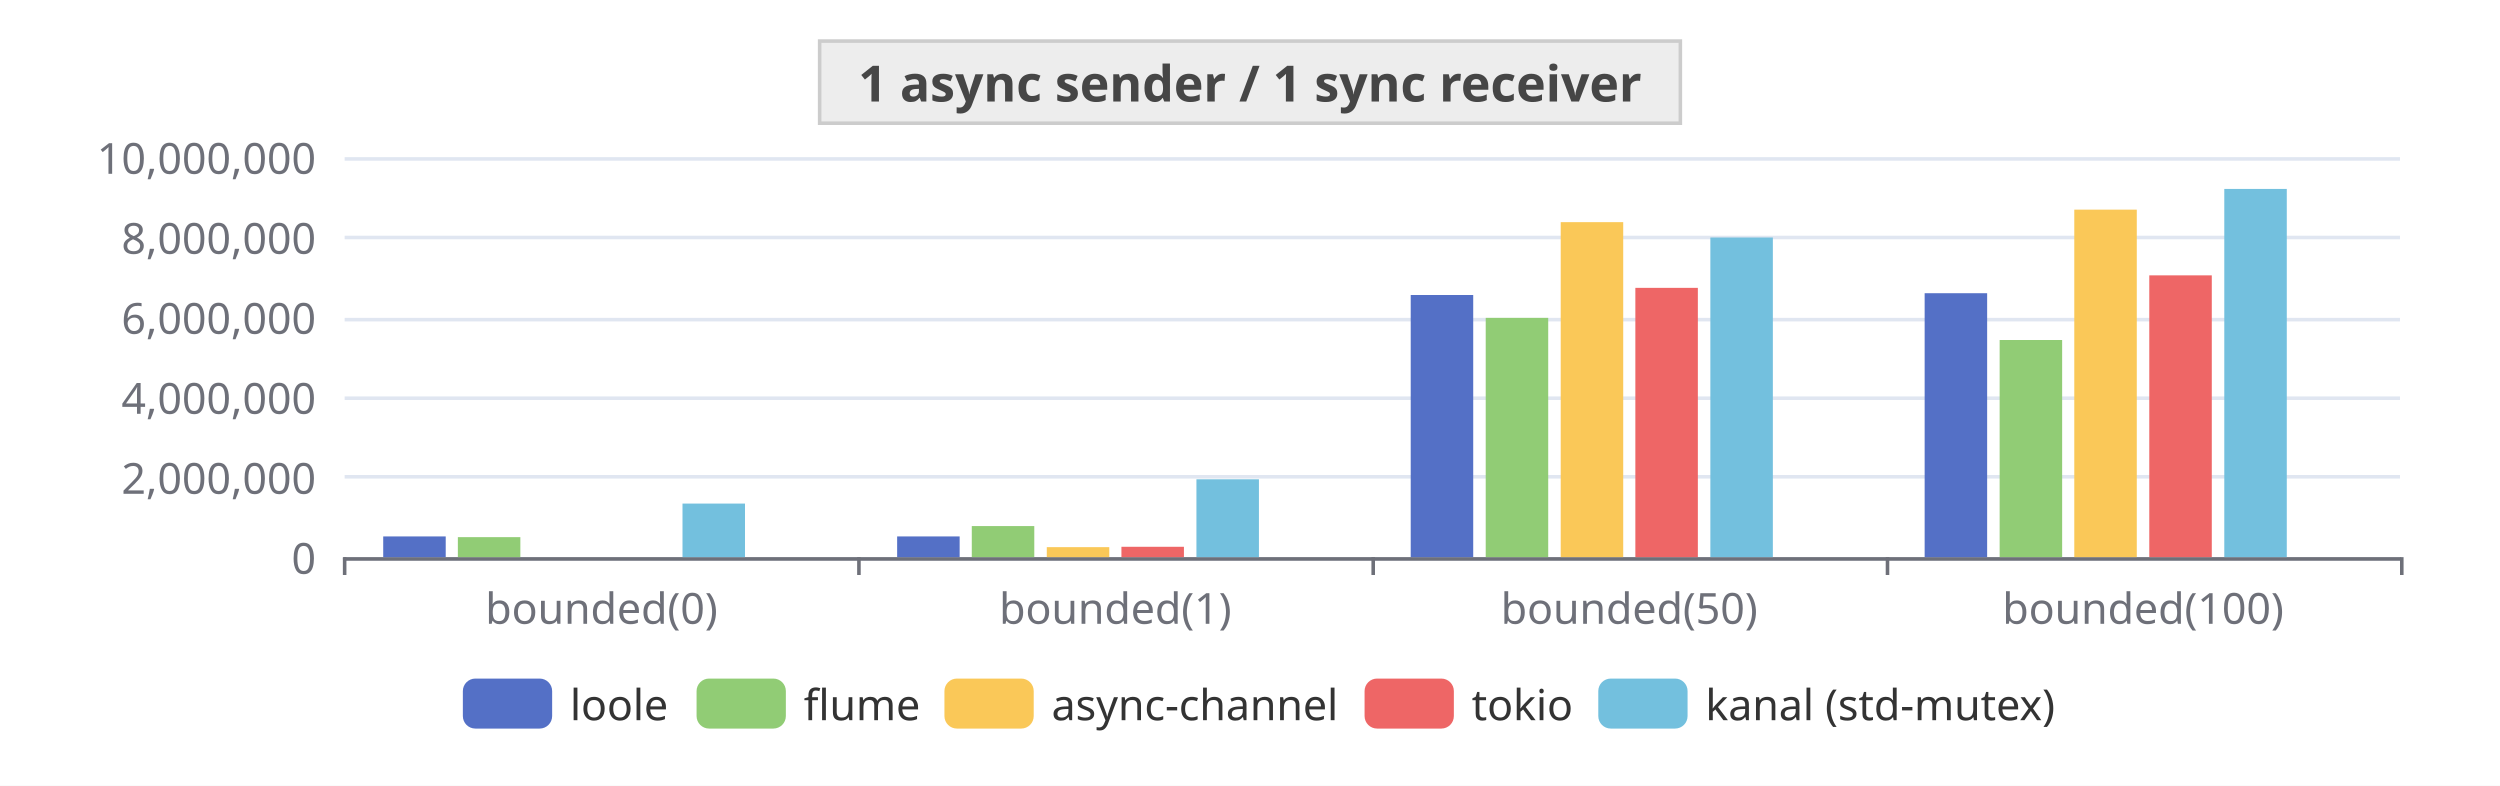
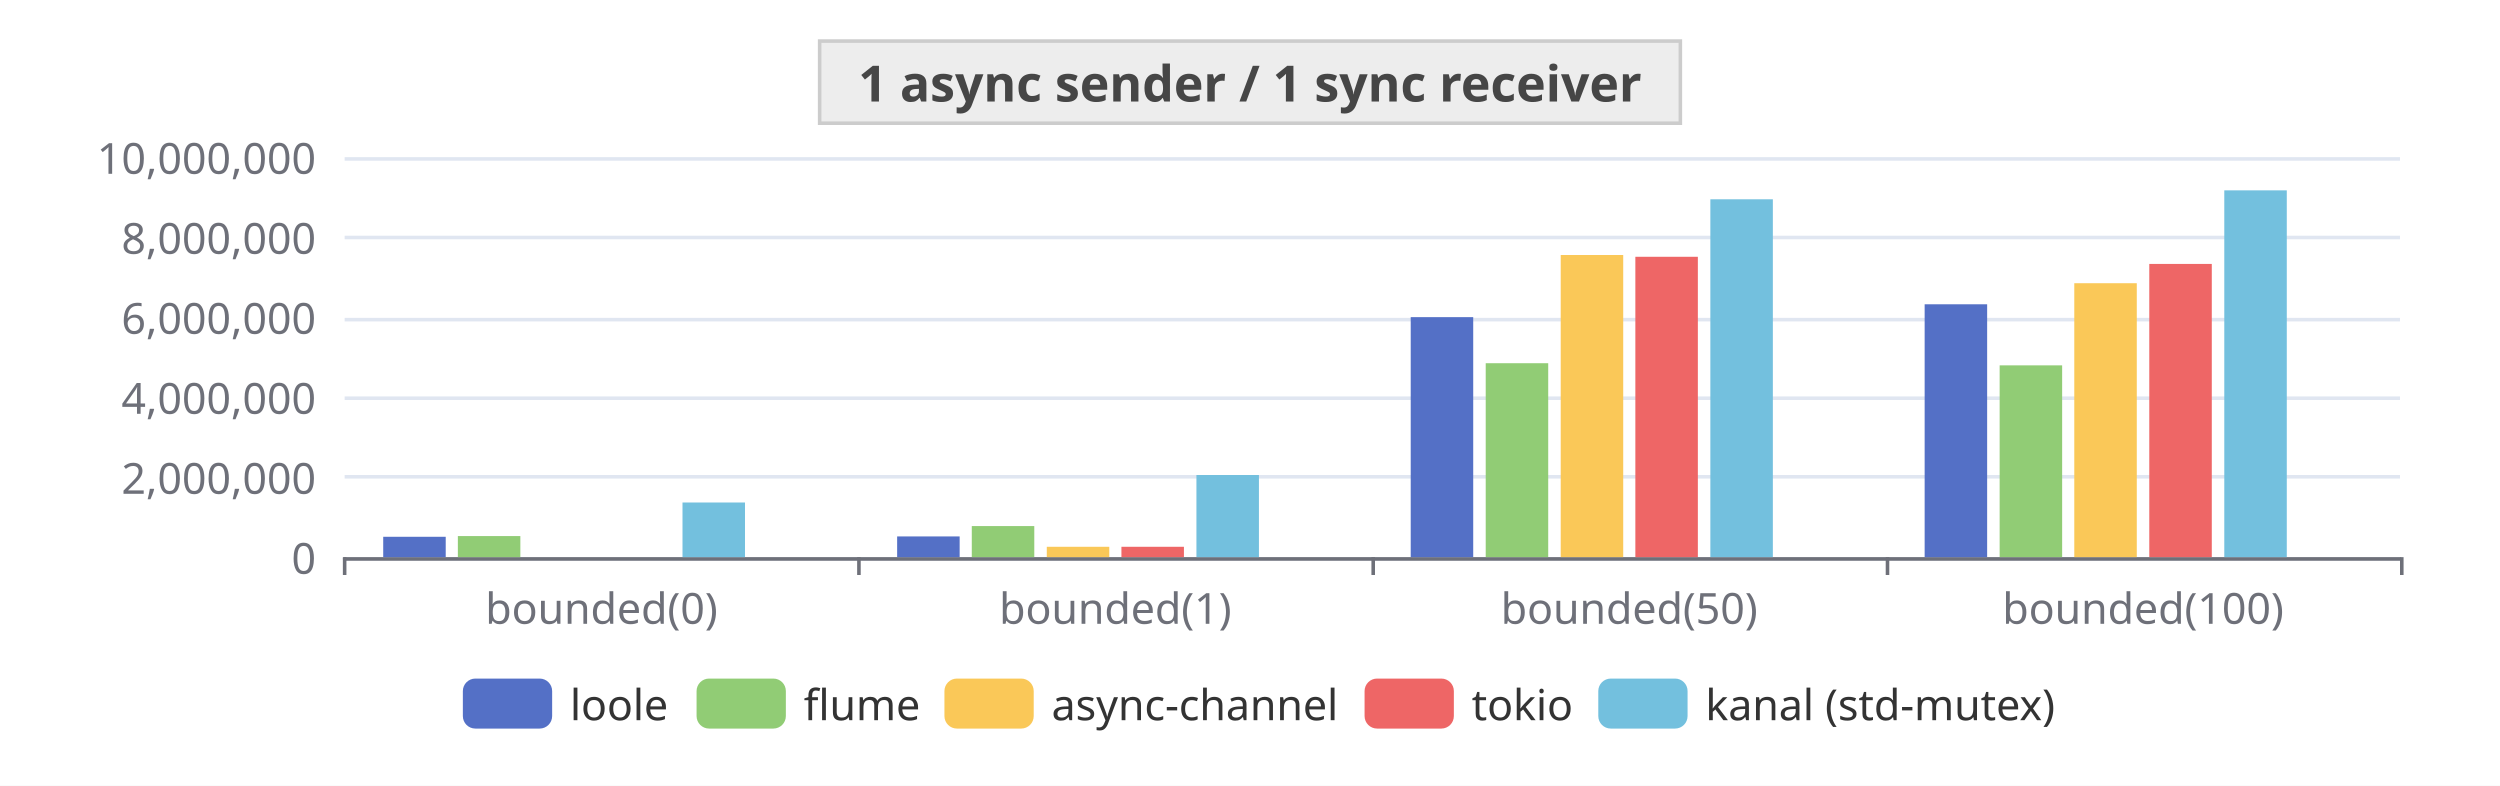
<svg xmlns="http://www.w3.org/2000/svg" width="700" height="220" version="1.1" baseProfile="full" viewBox="0 0 700 220">
  <rect width="700" height="220" x="0" y="0" id="0" fill="white" />
  <path d="M96.5 156.5L672 156.5" fill="none" stroke="#E0E6F1" />
  <path d="M96.5 133.5L672 133.5" fill="none" stroke="#E0E6F1" />
  <path d="M96.5 111.5L672 111.5" fill="none" stroke="#E0E6F1" />
  <path d="M96.5 89.5L672 89.5" fill="none" stroke="#E0E6F1" />
  <path d="M96.5 66.5L672 66.5" fill="none" stroke="#E0E6F1" />
  <path d="M96.5 44.5L672 44.5" fill="none" stroke="#E0E6F1" />
  <path d="M96.5 156.5L672 156.5" fill="none" stroke="#6E7079" stroke-linecap="round" />
  <path d="M96.5 156L96.5 161" fill="none" stroke="#6E7079" />
  <path d="M240.5 156L240.5 161" fill="none" stroke="#6E7079" />
  <path d="M384.5 156L384.5 161" fill="none" stroke="#6E7079" />
  <path d="M528.5 156L528.5 161" fill="none" stroke="#6E7079" />
  <path d="M672.5 156L672.5 161" fill="none" stroke="#6E7079" />
  <text dominant-baseline="central" text-anchor="end" style="font-size:12px;font-family:sans-serif;" transform="translate(88.48 156)" fill="#6E7079">0</text>
  <text dominant-baseline="central" text-anchor="end" style="font-size:12px;font-family:sans-serif;" transform="translate(88.48 133.6)" fill="#6E7079">2,000,000</text>
  <text dominant-baseline="central" text-anchor="end" style="font-size:12px;font-family:sans-serif;" transform="translate(88.48 111.2)" fill="#6E7079">4,000,000</text>
  <text dominant-baseline="central" text-anchor="end" style="font-size:12px;font-family:sans-serif;" transform="translate(88.48 88.8)" fill="#6E7079">6,000,000</text>
  <text dominant-baseline="central" text-anchor="end" style="font-size:12px;font-family:sans-serif;" transform="translate(88.48 66.4)" fill="#6E7079">8,000,000</text>
  <text dominant-baseline="central" text-anchor="end" style="font-size:12px;font-family:sans-serif;" transform="translate(88.48 44)" fill="#6E7079">10,000,000</text>
  <text dominant-baseline="central" text-anchor="middle" style="font-size:12px;font-family:sans-serif;" y="6" transform="translate(168.42 164)" fill="#6E7079">bounded(0)</text>
  <text dominant-baseline="central" text-anchor="middle" style="font-size:12px;font-family:sans-serif;" y="6" transform="translate(312.3 164)" fill="#6E7079">bounded(1)</text>
  <text dominant-baseline="central" text-anchor="middle" style="font-size:12px;font-family:sans-serif;" y="6" transform="translate(456.18 164)" fill="#6E7079">bounded(50)</text>
  <text dominant-baseline="central" text-anchor="middle" style="font-size:12px;font-family:sans-serif;" y="6" transform="translate(600.06 164)" fill="#6E7079">bounded(100)</text>
-   <path d="M107.3 156l17.5 0l0 -5.8l-17.5 0Z" fill="#5470c6" />
+   <path d="M107.3 156l17.5 0l0 -5.7l-17.5 0Z" fill="#5470c6" />
  <path d="M251.2 156l17.5 0l0 -5.8l-17.5 0Z" fill="#5470c6" />
-   <path d="M395 156l17.5 0l0 -73.4l-17.5 0Z" fill="#5470c6" />
-   <path d="M538.9 156l17.5 0l0 -73.9l-17.5 0Z" fill="#5470c6" />
-   <path d="M128.2 156l17.5 0l0 -5.6l-17.5 0Z" fill="#91cc75" />
+   <path d="M395 156l17.5 0l0 -67.2l-17.5 0Z" fill="#5470c6" />
+   <path d="M538.9 156l17.5 0l0 -70.8l-17.5 0Z" fill="#5470c6" />
+   <path d="M128.2 156l17.5 0l0 -5.9l-17.5 0Z" fill="#91cc75" />
  <path d="M272.1 156l17.5 0l0 -8.7l-17.5 0Z" fill="#91cc75" />
-   <path d="M416 156l17.5 0l0 -67l-17.5 0Z" fill="#91cc75" />
-   <path d="M559.9 156l17.5 0l0 -60.8l-17.5 0Z" fill="#91cc75" />
+   <path d="M416 156l17.5 0l0 -54.3l-17.5 0Z" fill="#91cc75" />
+   <path d="M559.9 156l17.5 0l0 -53.7l-17.5 0Z" fill="#91cc75" />
  <path d="M149.2 156l17.5 0l0 0l-17.5 0Z" fill="#fac858" />
-   <path d="M293.1 156l17.5 0l0 -2.8l-17.5 0Z" fill="#fac858" />
-   <path d="M437 156l17.5 0l0 -93.8l-17.5 0Z" fill="#fac858" />
-   <path d="M580.8 156l17.5 0l0 -97.3l-17.5 0Z" fill="#fac858" />
+   <path d="M293.1 156l17.5 0l0 -2.9l-17.5 0Z" fill="#fac858" />
+   <path d="M437 156l17.5 0l0 -84.6l-17.5 0Z" fill="#fac858" />
+   <path d="M580.8 156l17.5 0l0 -76.7l-17.5 0Z" fill="#fac858" />
  <path d="M170.2 156l17.5 0l0 0l-17.5 0Z" fill="#ee6666" />
  <path d="M314 156l17.5 0l0 -2.9l-17.5 0Z" fill="#ee6666" />
-   <path d="M457.9 156l17.5 0l0 -75.4l-17.5 0Z" fill="#ee6666" />
-   <path d="M601.8 156l17.5 0l0 -78.9l-17.5 0Z" fill="#ee6666" />
-   <path d="M191.1 156l17.5 0l0 -15l-17.5 0Z" fill="#73c0de" />
-   <path d="M335 156l17.5 0l0 -21.8l-17.5 0Z" fill="#73c0de" />
-   <path d="M478.9 156l17.5 0l0 -89.5l-17.5 0Z" fill="#73c0de" />
-   <path d="M622.8 156l17.5 0l0 -103.1l-17.5 0Z" fill="#73c0de" />
+   <path d="M457.9 156l17.5 0l0 -84.1l-17.5 0Z" fill="#ee6666" />
+   <path d="M601.8 156l17.5 0l0 -82.1l-17.5 0Z" fill="#ee6666" />
+   <path d="M191.1 156l17.5 0l0 -15.3l-17.5 0Z" fill="#73c0de" />
+   <path d="M335 156l17.5 0l0 -23l-17.5 0Z" fill="#73c0de" />
+   <path d="M478.9 156l17.5 0l0 -100.2l-17.5 0Z" fill="#73c0de" />
+   <path d="M622.8 156l17.5 0l0 -102.7l-17.5 0Z" fill="#73c0de" />
  <path d="M212.1 156l17.5 0l0 0l-17.5 0Z" fill="#3ba272" />
  <path d="M356 156l17.5 0l0 0l-17.5 0Z" fill="#3ba272" />
  <path d="M499.9 156l17.5 0l0 0l-17.5 0Z" fill="#3ba272" />
  <path d="M643.7 156l17.5 0l0 0l-17.5 0Z" fill="#3ba272" />
  <path d="M-5 -5l450.8 0l0 24l-450.8 0Z" transform="translate(129.6 190)" fill="rgb(0,0,0)" fill-opacity="0" stroke="#ccc" stroke-width="0" />
  <path d="M3.5 0L21.5 0A3.5 3.5 0 0 1 25 3.5L25 10.5A3.5 3.5 0 0 1 21.5 14L3.5 14A3.5 3.5 0 0 1 0 10.5L0 3.5A3.5 3.5 0 0 1 3.5 0" transform="translate(129.6 190)" fill="#5470c6" />
  <text dominant-baseline="central" text-anchor="start" style="font-size:12px;font-family:sans-serif;" x="30" y="7" transform="translate(129.6 190)" fill="#333">loole</text>
  <path d="M3.5 0L21.5 0A3.5 3.5 0 0 1 25 3.5L25 10.5A3.5 3.5 0 0 1 21.5 14L3.5 14A3.5 3.5 0 0 1 0 10.5L0 3.5A3.5 3.5 0 0 1 3.5 0" transform="translate(195.04 190)" fill="#91cc75" />
  <text dominant-baseline="central" text-anchor="start" style="font-size:12px;font-family:sans-serif;" x="30" y="7" transform="translate(195.04 190)" fill="#333">flume</text>
  <path d="M3.5 0L21.5 0A3.5 3.5 0 0 1 25 3.5L25 10.5A3.5 3.5 0 0 1 21.5 14L3.5 14A3.5 3.5 0 0 1 0 10.5L0 3.5A3.5 3.5 0 0 1 3.5 0" transform="translate(264.44 190)" fill="#fac858" />
  <text dominant-baseline="central" text-anchor="start" style="font-size:12px;font-family:sans-serif;" x="30" y="7" transform="translate(264.44 190)" fill="#333">async-channel</text>
  <path d="M3.5 0L21.5 0A3.5 3.5 0 0 1 25 3.5L25 10.5A3.5 3.5 0 0 1 21.5 14L3.5 14A3.5 3.5 0 0 1 0 10.5L0 3.5A3.5 3.5 0 0 1 3.5 0" transform="translate(382.08 190)" fill="#ee6666" />
  <text dominant-baseline="central" text-anchor="start" style="font-size:12px;font-family:sans-serif;" x="30" y="7" transform="translate(382.08 190)" fill="#333">tokio</text>
  <path d="M3.5 0L21.5 0A3.5 3.5 0 0 1 25 3.5L25 10.5A3.5 3.5 0 0 1 21.5 14L3.5 14A3.5 3.5 0 0 1 0 10.5L0 3.5A3.5 3.5 0 0 1 3.5 0" transform="translate(447.52 190)" fill="#73c0de" />
  <text dominant-baseline="central" text-anchor="start" style="font-size:12px;font-family:sans-serif;" xml:space="preserve" x="30" y="7" transform="translate(447.52 190)" fill="#333">kanal (std-mutex)</text>
  <path d="M-120.5 -4.5l241 0l0 23l-241 0Z" transform="translate(350 16)" fill="#ddd8" stroke="#ccc" />
  <text dominant-baseline="central" text-anchor="middle" style="font-size:14px;font-family:sans-serif;font-weight:bold;" xml:space="preserve" y="7" transform="translate(350 16)" fill="#464646">1 async sender / 1 sync receiver</text>
</svg>
